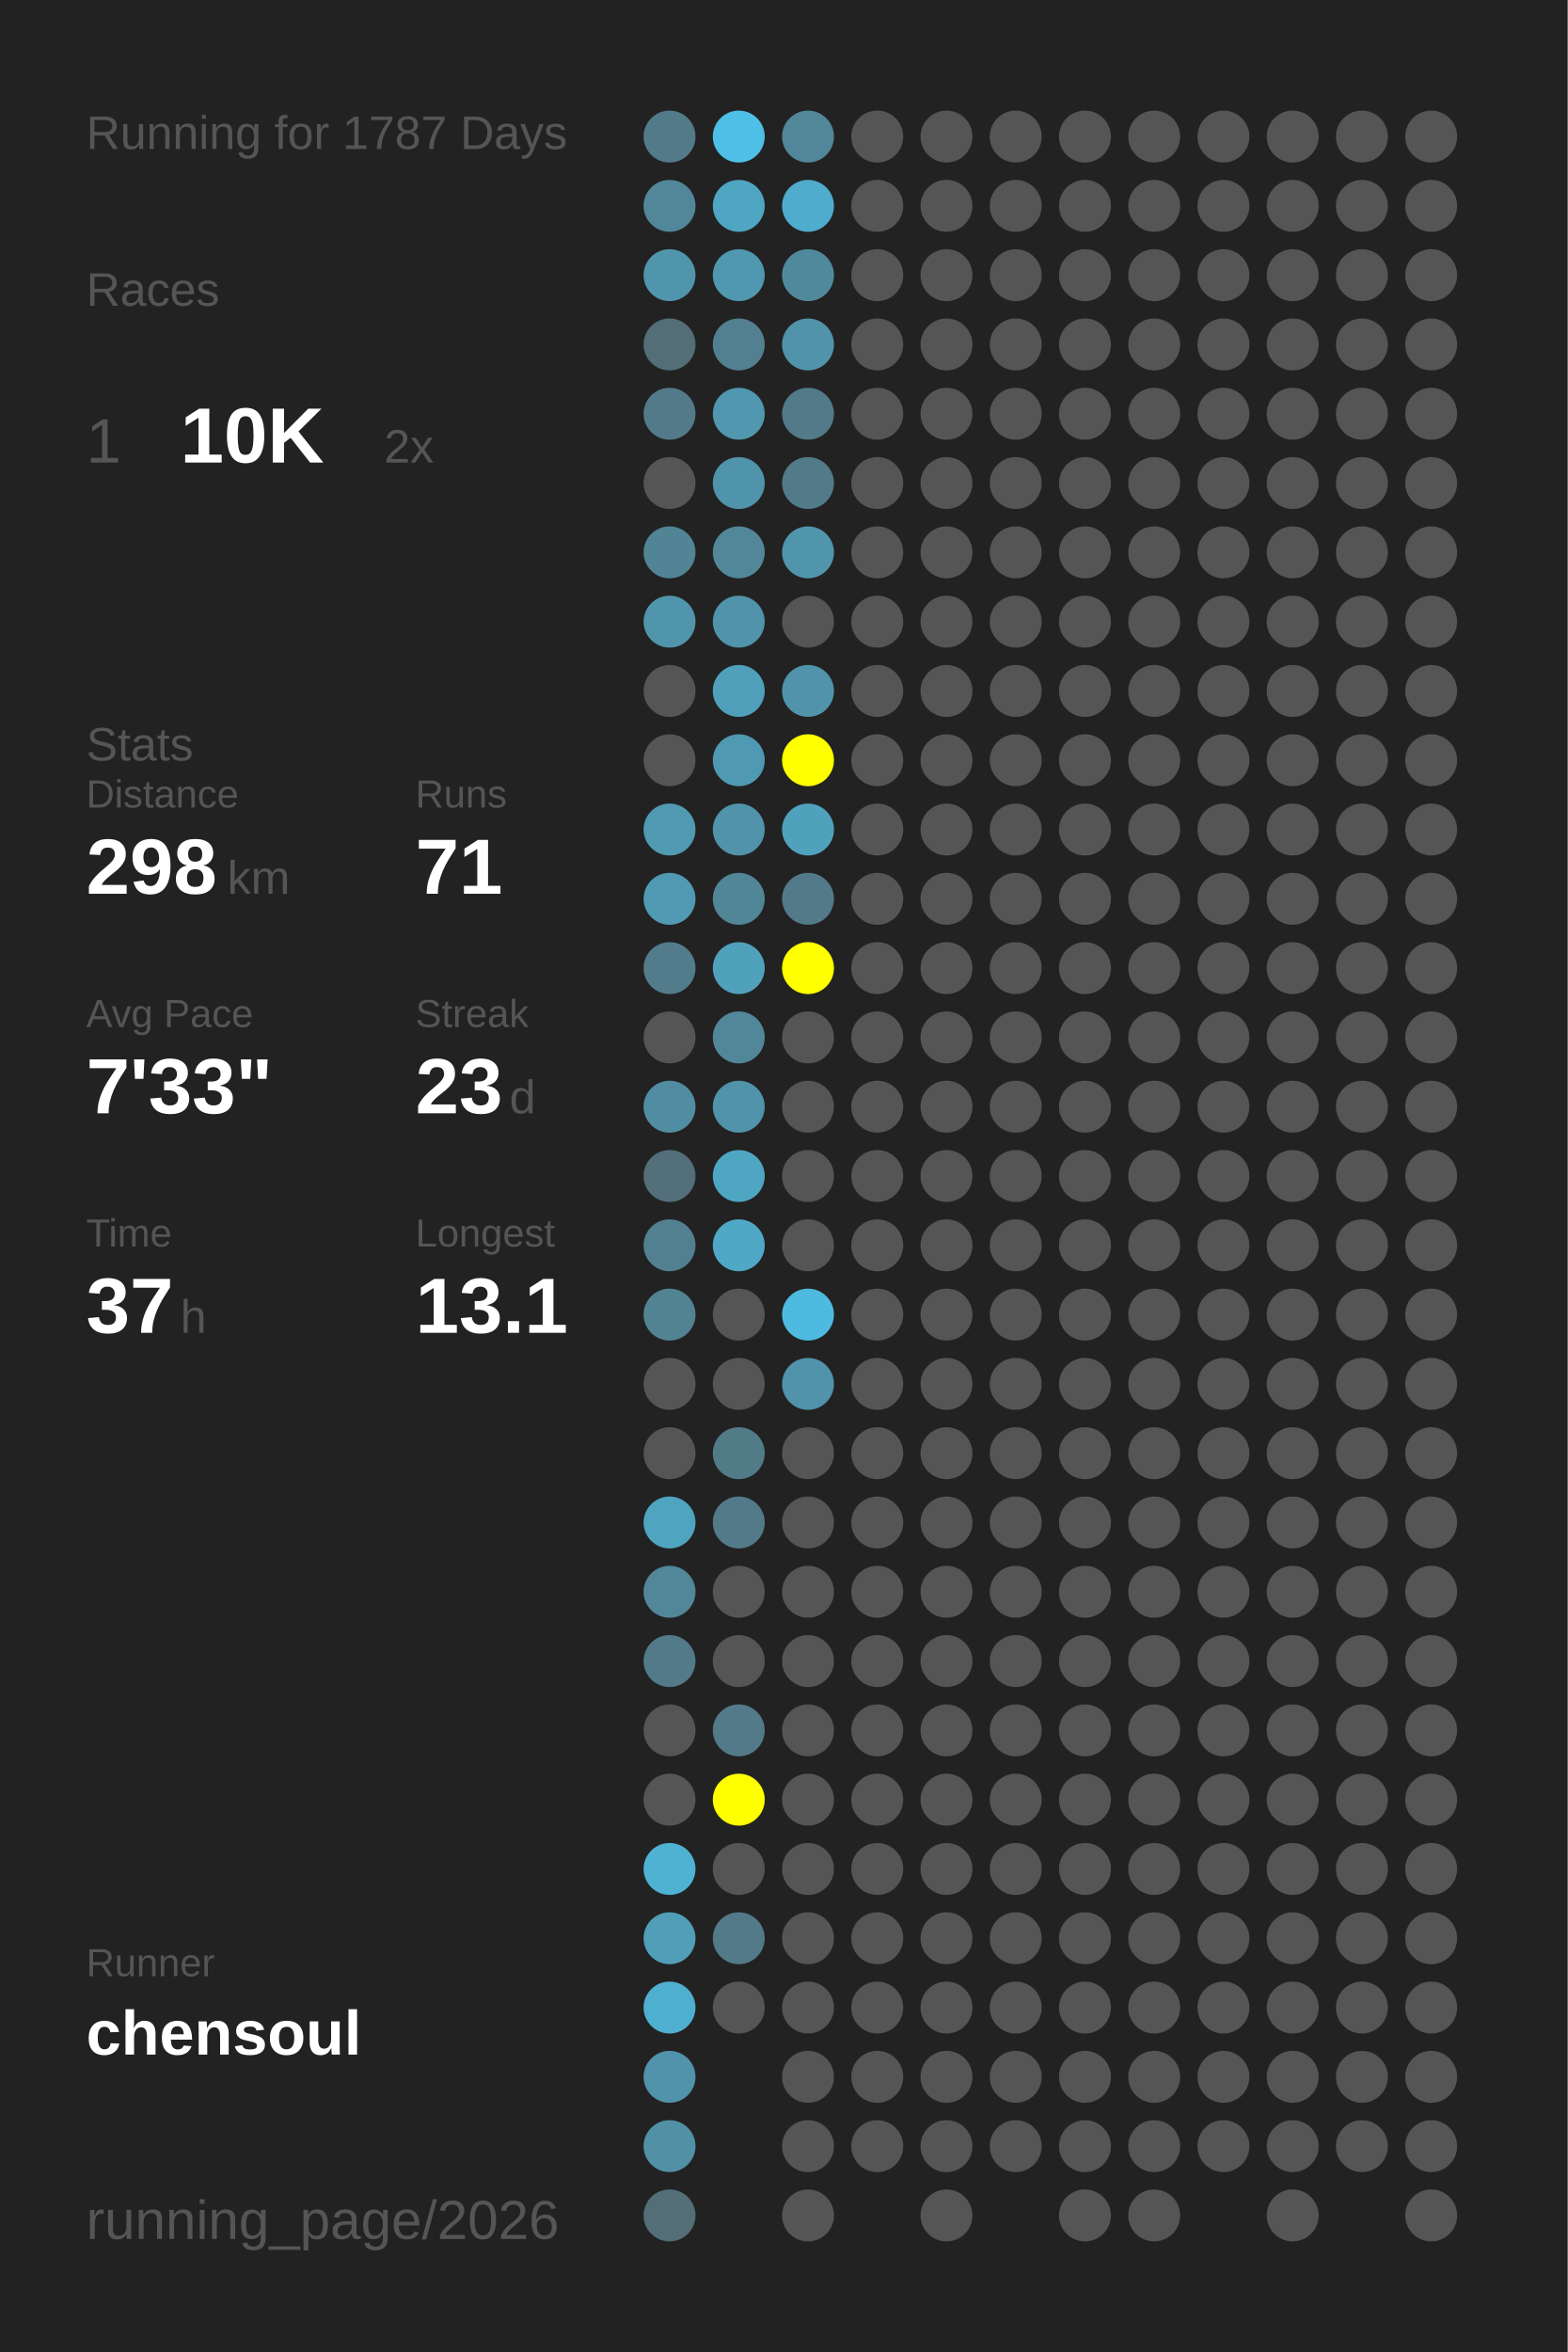
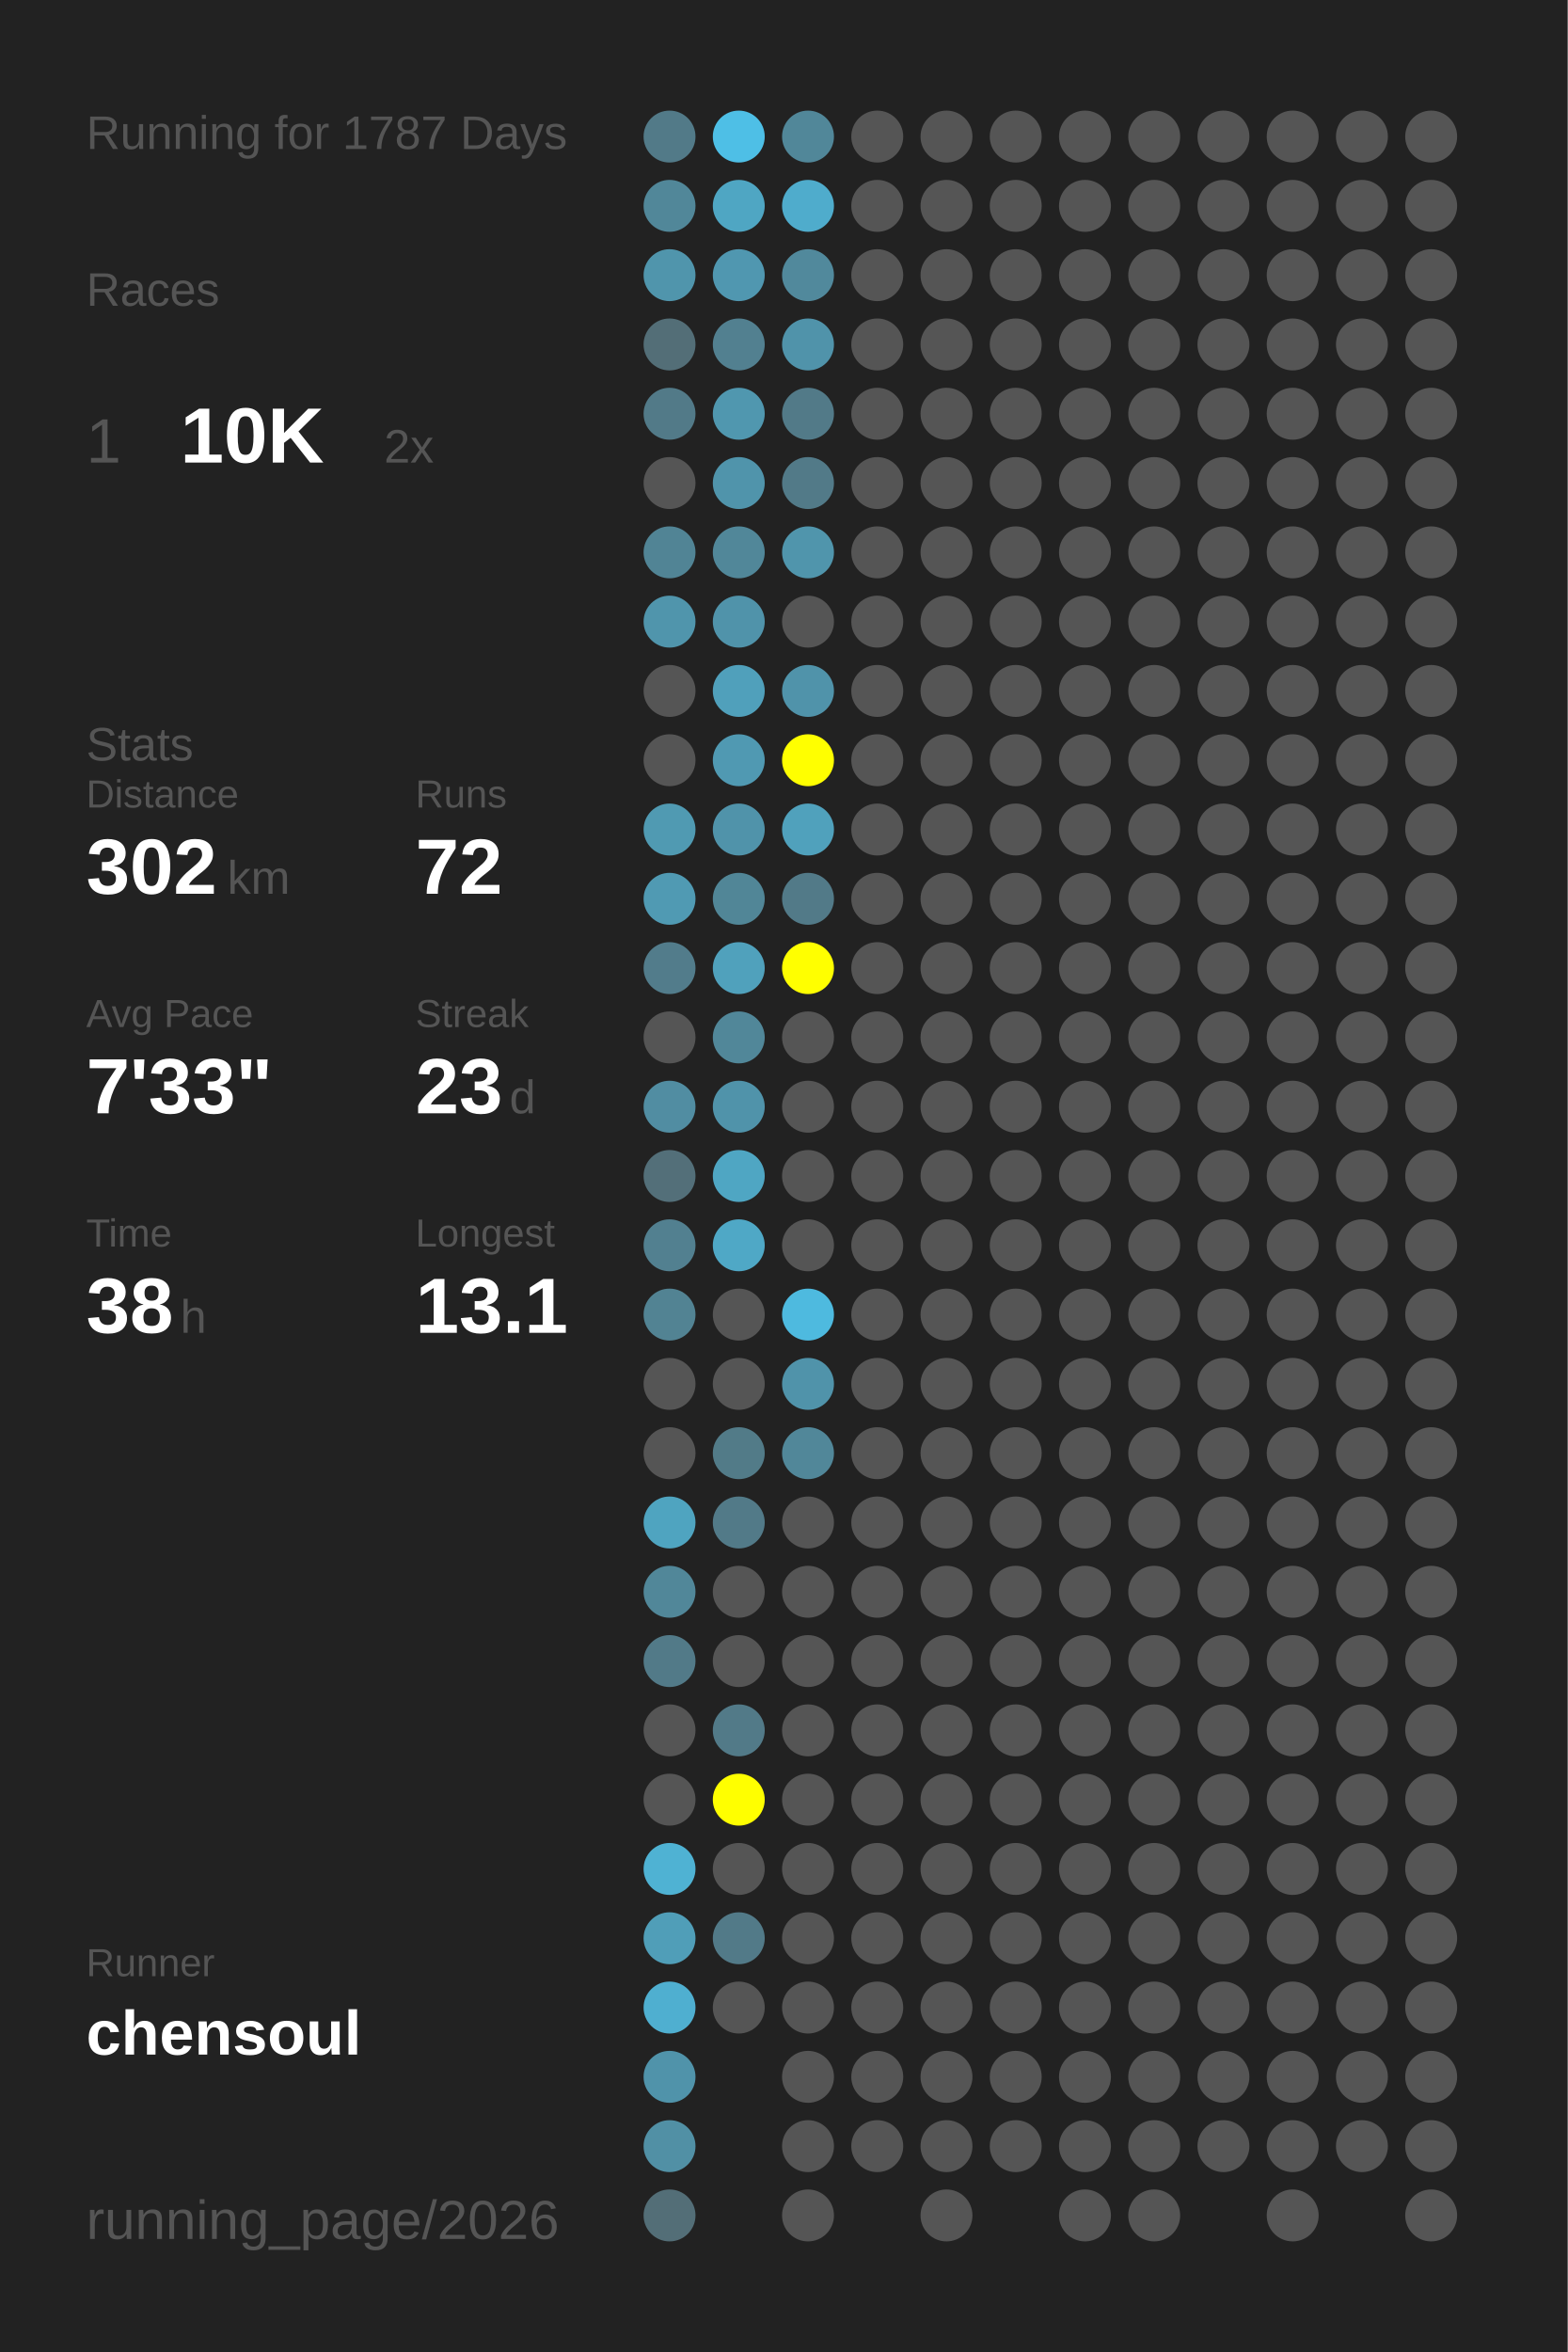
<svg xmlns="http://www.w3.org/2000/svg" baseProfile="full" height="300mm" version="1.1" viewBox="0,0,200,300" width="200mm">
  <defs />
  <rect fill="#222222" height="300" width="200" x="0" y="0" />
  <text fill="#555555" style="font-size:6px; font-family:Arial;" x="11" y="19">Running for 1787 Days</text>
  <text fill="#555555" style="font-size:6px; font-family:Arial;" x="11" y="39">Races</text>
  <text fill="#555555" style="font-size:8px; font-family:Arial;" x="11" y="59">1</text>
  <text fill="#FFFFFF" style="font-size:10px; font-family:Arial; font-weight:bold;" x="23" y="59">10K</text>
  <text fill="#555555" style="font-size:6px; font-family:Arial;" x="49" y="59">2x</text>
  <text fill="#555555" style="font-size:6px; font-family:Arial;" x="11" y="97">Stats</text>
  <text fill="#555555" style="font-size:5px; font-family:Arial;" x="11" y="103">Distance</text>
-   <text fill="#FFFFFF" style="font-size:10px; font-family:Arial; font-weight:bold;" x="11" y="114">298</text>
+   <text fill="#FFFFFF" style="font-size:10px; font-family:Arial; font-weight:bold;" x="11" y="114">302</text>
  <text fill="#555555" style="font-size:6px; font-family:Arial;" x="29" y="114">km</text>
  <text fill="#555555" style="font-size:5px; font-family:Arial;" x="53" y="103">Runs</text>
-   <text fill="#FFFFFF" style="font-size:10px; font-family:Arial; font-weight:bold;" x="53" y="114">71</text>
+   <text fill="#FFFFFF" style="font-size:10px; font-family:Arial; font-weight:bold;" x="53" y="114">72</text>
  <text fill="#555555" style="font-size:5px; font-family:Arial;" x="11" y="131">Avg Pace</text>
  <text fill="#FFFFFF" style="font-size:10px; font-family:Arial; font-weight:bold;" x="11" y="142">7'33"</text>
  <text fill="#555555" style="font-size:5px; font-family:Arial;" x="53" y="131">Streak</text>
  <text fill="#FFFFFF" style="font-size:10px; font-family:Arial; font-weight:bold;" x="53" y="142">23</text>
  <text fill="#555555" style="font-size:6px; font-family:Arial;" x="65" y="142">d</text>
  <text fill="#555555" style="font-size:5px; font-family:Arial;" x="11" y="159">Time</text>
-   <text fill="#FFFFFF" style="font-size:10px; font-family:Arial; font-weight:bold;" x="11" y="170">37</text>
+   <text fill="#FFFFFF" style="font-size:10px; font-family:Arial; font-weight:bold;" x="11" y="170">38</text>
  <text fill="#555555" style="font-size:6px; font-family:Arial;" x="23" y="170">h</text>
  <text fill="#555555" style="font-size:5px; font-family:Arial;" x="53" y="159">Longest</text>
  <text fill="#FFFFFF" style="font-size:10px; font-family:Arial; font-weight:bold;" x="53" y="170">13.1</text>
  <text fill="#555555" style="font-size:5px; font-family:Arial;" x="11" y="252.065">Runner</text>
  <text fill="#FFFFFF" style="font-size:8px; font-family:Arial; font-weight:bold;" x="11" y="262.065">chensoul</text>
  <text fill="#555555" style="font-size:7px; font-family:Arial;" x="11" y="285.581">running_page/2026</text>
  <circle cx="85.417" cy="17.419" fill="#527a88" r="3.312" />
  <circle cx="85.417" cy="26.258" fill="#518799" r="3.312" />
  <circle cx="85.417" cy="35.097" fill="#5095ac" r="3.312" />
  <circle cx="85.417" cy="43.935" fill="#536e77" r="3.312" />
  <circle cx="85.417" cy="52.774" fill="#527a88" r="3.312" />
  <circle cx="85.417" cy="61.613" fill="#555555" r="3.312" />
  <circle cx="85.417" cy="70.452" fill="#518495" r="3.312" />
  <circle cx="85.417" cy="79.29" fill="#5095ac" r="3.312" />
  <circle cx="85.417" cy="88.129" fill="#555555" r="3.312" />
  <circle cx="85.417" cy="96.968" fill="#555555" r="3.312" />
  <circle cx="85.417" cy="105.806" fill="#509ab2" r="3.312" />
  <circle cx="85.417" cy="114.645" fill="#509ab3" r="3.312" />
  <circle cx="85.417" cy="123.484" fill="#527c8b" r="3.312" />
  <circle cx="85.417" cy="132.323" fill="#555555" r="3.312" />
  <circle cx="85.417" cy="141.161" fill="#518da2" r="3.312" />
  <circle cx="85.417" cy="150" fill="#536f79" r="3.312" />
  <circle cx="85.417" cy="158.839" fill="#528090" r="3.312" />
  <circle cx="85.417" cy="167.677" fill="#528393" r="3.312" />
  <circle cx="85.417" cy="176.516" fill="#555555" r="3.312" />
  <circle cx="85.417" cy="185.355" fill="#555555" r="3.312" />
  <circle cx="85.417" cy="194.194" fill="#4fa4c0" r="3.312" />
  <circle cx="85.417" cy="203.032" fill="#518799" r="3.312" />
  <circle cx="85.417" cy="211.871" fill="#527a88" r="3.312" />
  <circle cx="85.417" cy="220.71" fill="#555555" r="3.312" />
  <circle cx="85.417" cy="229.548" fill="#555555" r="3.312" />
  <circle cx="85.417" cy="238.387" fill="#4fb2d3" r="3.312" />
  <circle cx="85.417" cy="247.226" fill="#509eb8" r="3.312" />
  <circle cx="85.417" cy="256.065" fill="#4fafd0" r="3.312" />
  <circle cx="85.417" cy="264.903" fill="#5093aa" r="3.312" />
  <circle cx="85.417" cy="273.742" fill="#5190a5" r="3.312" />
  <circle cx="85.417" cy="282.581" fill="#536e77" r="3.312" />
  <circle cx="94.25" cy="17.419" fill="#4ebfe6" r="3.312" />
  <circle cx="94.25" cy="26.258" fill="#4fa6c3" r="3.312" />
  <circle cx="94.25" cy="35.097" fill="#5097b0" r="3.312" />
  <circle cx="94.25" cy="43.935" fill="#528090" r="3.312" />
  <circle cx="94.25" cy="52.774" fill="#5097af" r="3.312" />
  <circle cx="94.25" cy="61.613" fill="#5094ab" r="3.312" />
  <circle cx="94.25" cy="70.452" fill="#518799" r="3.312" />
  <circle cx="94.25" cy="79.29" fill="#5093aa" r="3.312" />
  <circle cx="94.25" cy="88.129" fill="#50a0bb" r="3.312" />
  <circle cx="94.25" cy="96.968" fill="#5099b2" r="3.312" />
  <circle cx="94.25" cy="105.806" fill="#5093aa" r="3.312" />
  <circle cx="94.25" cy="114.645" fill="#518697" r="3.312" />
  <circle cx="94.25" cy="123.484" fill="#50a1bc" r="3.312" />
  <circle cx="94.25" cy="132.323" fill="#518799" r="3.312" />
  <circle cx="94.25" cy="141.161" fill="#5093aa" r="3.312" />
  <circle cx="94.25" cy="150" fill="#4fa6c3" r="3.312" />
  <circle cx="94.25" cy="158.839" fill="#4fa8c6" r="3.312" />
  <circle cx="94.25" cy="167.677" fill="#555555" r="3.312" />
  <circle cx="94.25" cy="176.516" fill="#555555" r="3.312" />
  <circle cx="94.25" cy="185.355" fill="#527b88" r="3.312" />
  <circle cx="94.25" cy="194.194" fill="#527a88" r="3.312" />
  <circle cx="94.25" cy="203.032" fill="#555555" r="3.312" />
  <circle cx="94.25" cy="211.871" fill="#555555" r="3.312" />
  <circle cx="94.25" cy="220.71" fill="#527a88" r="3.312" />
  <circle cx="94.25" cy="229.548" fill="#FFFF00" r="3.312" />
  <circle cx="94.25" cy="238.387" fill="#555555" r="3.312" />
  <circle cx="94.25" cy="247.226" fill="#527a88" r="3.312" />
  <circle cx="94.25" cy="256.065" fill="#555555" r="3.312" />
  <circle cx="103.083" cy="17.419" fill="#518799" r="3.312" />
  <circle cx="103.083" cy="26.258" fill="#4faccc" r="3.312" />
  <circle cx="103.083" cy="35.097" fill="#51899c" r="3.312" />
  <circle cx="103.083" cy="43.935" fill="#5093aa" r="3.312" />
  <circle cx="103.083" cy="52.774" fill="#527a88" r="3.312" />
  <circle cx="103.083" cy="61.613" fill="#527a88" r="3.312" />
  <circle cx="103.083" cy="70.452" fill="#5095ac" r="3.312" />
  <circle cx="103.083" cy="79.29" fill="#555555" r="3.312" />
  <circle cx="103.083" cy="88.129" fill="#5093aa" r="3.312" />
  <circle cx="103.083" cy="96.968" fill="#FFFF00" r="3.312" />
  <circle cx="103.083" cy="105.806" fill="#50a1bc" r="3.312" />
  <circle cx="103.083" cy="114.645" fill="#527a88" r="3.312" />
  <circle cx="103.083" cy="123.484" fill="#FFFF00" r="3.312" />
  <circle cx="103.083" cy="132.323" fill="#555555" r="3.312" />
  <circle cx="103.083" cy="141.161" fill="#555555" r="3.312" />
  <circle cx="103.083" cy="150" fill="#555555" r="3.312" />
  <circle cx="103.083" cy="158.839" fill="#555555" r="3.312" />
  <circle cx="103.083" cy="167.677" fill="#4ebadf" r="3.312" />
  <circle cx="103.083" cy="176.516" fill="#5093aa" r="3.312" />
-   <circle cx="103.083" cy="185.355" fill="#555555" r="3.312" />
+   <circle cx="103.083" cy="185.355" fill="#518799" r="3.312" />
  <circle cx="103.083" cy="194.194" fill="#555555" r="3.312" />
  <circle cx="103.083" cy="203.032" fill="#555555" r="3.312" />
  <circle cx="103.083" cy="211.871" fill="#555555" r="3.312" />
  <circle cx="103.083" cy="220.71" fill="#555555" r="3.312" />
  <circle cx="103.083" cy="229.548" fill="#555555" r="3.312" />
  <circle cx="103.083" cy="238.387" fill="#555555" r="3.312" />
  <circle cx="103.083" cy="247.226" fill="#555555" r="3.312" />
  <circle cx="103.083" cy="256.065" fill="#555555" r="3.312" />
  <circle cx="103.083" cy="264.903" fill="#555555" r="3.312" />
  <circle cx="103.083" cy="273.742" fill="#555555" r="3.312" />
  <circle cx="103.083" cy="282.581" fill="#555555" r="3.312" />
  <circle cx="111.917" cy="17.419" fill="#555555" r="3.312" />
  <circle cx="111.917" cy="26.258" fill="#555555" r="3.312" />
  <circle cx="111.917" cy="35.097" fill="#555555" r="3.312" />
  <circle cx="111.917" cy="43.935" fill="#555555" r="3.312" />
  <circle cx="111.917" cy="52.774" fill="#555555" r="3.312" />
  <circle cx="111.917" cy="61.613" fill="#555555" r="3.312" />
  <circle cx="111.917" cy="70.452" fill="#555555" r="3.312" />
  <circle cx="111.917" cy="79.29" fill="#555555" r="3.312" />
  <circle cx="111.917" cy="88.129" fill="#555555" r="3.312" />
  <circle cx="111.917" cy="96.968" fill="#555555" r="3.312" />
  <circle cx="111.917" cy="105.806" fill="#555555" r="3.312" />
  <circle cx="111.917" cy="114.645" fill="#555555" r="3.312" />
  <circle cx="111.917" cy="123.484" fill="#555555" r="3.312" />
  <circle cx="111.917" cy="132.323" fill="#555555" r="3.312" />
  <circle cx="111.917" cy="141.161" fill="#555555" r="3.312" />
  <circle cx="111.917" cy="150" fill="#555555" r="3.312" />
  <circle cx="111.917" cy="158.839" fill="#555555" r="3.312" />
  <circle cx="111.917" cy="167.677" fill="#555555" r="3.312" />
  <circle cx="111.917" cy="176.516" fill="#555555" r="3.312" />
  <circle cx="111.917" cy="185.355" fill="#555555" r="3.312" />
  <circle cx="111.917" cy="194.194" fill="#555555" r="3.312" />
  <circle cx="111.917" cy="203.032" fill="#555555" r="3.312" />
  <circle cx="111.917" cy="211.871" fill="#555555" r="3.312" />
  <circle cx="111.917" cy="220.71" fill="#555555" r="3.312" />
  <circle cx="111.917" cy="229.548" fill="#555555" r="3.312" />
  <circle cx="111.917" cy="238.387" fill="#555555" r="3.312" />
  <circle cx="111.917" cy="247.226" fill="#555555" r="3.312" />
  <circle cx="111.917" cy="256.065" fill="#555555" r="3.312" />
  <circle cx="111.917" cy="264.903" fill="#555555" r="3.312" />
  <circle cx="111.917" cy="273.742" fill="#555555" r="3.312" />
  <circle cx="120.75" cy="17.419" fill="#555555" r="3.312" />
  <circle cx="120.75" cy="26.258" fill="#555555" r="3.312" />
  <circle cx="120.75" cy="35.097" fill="#555555" r="3.312" />
  <circle cx="120.75" cy="43.935" fill="#555555" r="3.312" />
  <circle cx="120.75" cy="52.774" fill="#555555" r="3.312" />
  <circle cx="120.75" cy="61.613" fill="#555555" r="3.312" />
  <circle cx="120.75" cy="70.452" fill="#555555" r="3.312" />
  <circle cx="120.75" cy="79.29" fill="#555555" r="3.312" />
  <circle cx="120.75" cy="88.129" fill="#555555" r="3.312" />
  <circle cx="120.75" cy="96.968" fill="#555555" r="3.312" />
  <circle cx="120.75" cy="105.806" fill="#555555" r="3.312" />
  <circle cx="120.75" cy="114.645" fill="#555555" r="3.312" />
  <circle cx="120.75" cy="123.484" fill="#555555" r="3.312" />
  <circle cx="120.75" cy="132.323" fill="#555555" r="3.312" />
  <circle cx="120.75" cy="141.161" fill="#555555" r="3.312" />
  <circle cx="120.75" cy="150" fill="#555555" r="3.312" />
  <circle cx="120.75" cy="158.839" fill="#555555" r="3.312" />
  <circle cx="120.75" cy="167.677" fill="#555555" r="3.312" />
  <circle cx="120.75" cy="176.516" fill="#555555" r="3.312" />
  <circle cx="120.75" cy="185.355" fill="#555555" r="3.312" />
  <circle cx="120.75" cy="194.194" fill="#555555" r="3.312" />
  <circle cx="120.75" cy="203.032" fill="#555555" r="3.312" />
  <circle cx="120.75" cy="211.871" fill="#555555" r="3.312" />
  <circle cx="120.75" cy="220.71" fill="#555555" r="3.312" />
  <circle cx="120.75" cy="229.548" fill="#555555" r="3.312" />
  <circle cx="120.75" cy="238.387" fill="#555555" r="3.312" />
  <circle cx="120.75" cy="247.226" fill="#555555" r="3.312" />
  <circle cx="120.75" cy="256.065" fill="#555555" r="3.312" />
  <circle cx="120.75" cy="264.903" fill="#555555" r="3.312" />
  <circle cx="120.75" cy="273.742" fill="#555555" r="3.312" />
  <circle cx="120.75" cy="282.581" fill="#555555" r="3.312" />
  <circle cx="129.583" cy="17.419" fill="#555555" r="3.312" />
  <circle cx="129.583" cy="26.258" fill="#555555" r="3.312" />
  <circle cx="129.583" cy="35.097" fill="#555555" r="3.312" />
  <circle cx="129.583" cy="43.935" fill="#555555" r="3.312" />
  <circle cx="129.583" cy="52.774" fill="#555555" r="3.312" />
  <circle cx="129.583" cy="61.613" fill="#555555" r="3.312" />
  <circle cx="129.583" cy="70.452" fill="#555555" r="3.312" />
  <circle cx="129.583" cy="79.29" fill="#555555" r="3.312" />
  <circle cx="129.583" cy="88.129" fill="#555555" r="3.312" />
  <circle cx="129.583" cy="96.968" fill="#555555" r="3.312" />
  <circle cx="129.583" cy="105.806" fill="#555555" r="3.312" />
  <circle cx="129.583" cy="114.645" fill="#555555" r="3.312" />
  <circle cx="129.583" cy="123.484" fill="#555555" r="3.312" />
  <circle cx="129.583" cy="132.323" fill="#555555" r="3.312" />
  <circle cx="129.583" cy="141.161" fill="#555555" r="3.312" />
  <circle cx="129.583" cy="150" fill="#555555" r="3.312" />
  <circle cx="129.583" cy="158.839" fill="#555555" r="3.312" />
  <circle cx="129.583" cy="167.677" fill="#555555" r="3.312" />
  <circle cx="129.583" cy="176.516" fill="#555555" r="3.312" />
  <circle cx="129.583" cy="185.355" fill="#555555" r="3.312" />
  <circle cx="129.583" cy="194.194" fill="#555555" r="3.312" />
  <circle cx="129.583" cy="203.032" fill="#555555" r="3.312" />
  <circle cx="129.583" cy="211.871" fill="#555555" r="3.312" />
  <circle cx="129.583" cy="220.71" fill="#555555" r="3.312" />
  <circle cx="129.583" cy="229.548" fill="#555555" r="3.312" />
  <circle cx="129.583" cy="238.387" fill="#555555" r="3.312" />
  <circle cx="129.583" cy="247.226" fill="#555555" r="3.312" />
  <circle cx="129.583" cy="256.065" fill="#555555" r="3.312" />
  <circle cx="129.583" cy="264.903" fill="#555555" r="3.312" />
  <circle cx="129.583" cy="273.742" fill="#555555" r="3.312" />
  <circle cx="138.417" cy="17.419" fill="#555555" r="3.312" />
  <circle cx="138.417" cy="26.258" fill="#555555" r="3.312" />
  <circle cx="138.417" cy="35.097" fill="#555555" r="3.312" />
  <circle cx="138.417" cy="43.935" fill="#555555" r="3.312" />
  <circle cx="138.417" cy="52.774" fill="#555555" r="3.312" />
  <circle cx="138.417" cy="61.613" fill="#555555" r="3.312" />
  <circle cx="138.417" cy="70.452" fill="#555555" r="3.312" />
  <circle cx="138.417" cy="79.29" fill="#555555" r="3.312" />
  <circle cx="138.417" cy="88.129" fill="#555555" r="3.312" />
  <circle cx="138.417" cy="96.968" fill="#555555" r="3.312" />
  <circle cx="138.417" cy="105.806" fill="#555555" r="3.312" />
  <circle cx="138.417" cy="114.645" fill="#555555" r="3.312" />
  <circle cx="138.417" cy="123.484" fill="#555555" r="3.312" />
  <circle cx="138.417" cy="132.323" fill="#555555" r="3.312" />
  <circle cx="138.417" cy="141.161" fill="#555555" r="3.312" />
  <circle cx="138.417" cy="150" fill="#555555" r="3.312" />
  <circle cx="138.417" cy="158.839" fill="#555555" r="3.312" />
  <circle cx="138.417" cy="167.677" fill="#555555" r="3.312" />
  <circle cx="138.417" cy="176.516" fill="#555555" r="3.312" />
  <circle cx="138.417" cy="185.355" fill="#555555" r="3.312" />
  <circle cx="138.417" cy="194.194" fill="#555555" r="3.312" />
  <circle cx="138.417" cy="203.032" fill="#555555" r="3.312" />
  <circle cx="138.417" cy="211.871" fill="#555555" r="3.312" />
  <circle cx="138.417" cy="220.71" fill="#555555" r="3.312" />
  <circle cx="138.417" cy="229.548" fill="#555555" r="3.312" />
  <circle cx="138.417" cy="238.387" fill="#555555" r="3.312" />
  <circle cx="138.417" cy="247.226" fill="#555555" r="3.312" />
  <circle cx="138.417" cy="256.065" fill="#555555" r="3.312" />
  <circle cx="138.417" cy="264.903" fill="#555555" r="3.312" />
  <circle cx="138.417" cy="273.742" fill="#555555" r="3.312" />
  <circle cx="138.417" cy="282.581" fill="#555555" r="3.312" />
  <circle cx="147.25" cy="17.419" fill="#555555" r="3.312" />
  <circle cx="147.25" cy="26.258" fill="#555555" r="3.312" />
  <circle cx="147.25" cy="35.097" fill="#555555" r="3.312" />
  <circle cx="147.25" cy="43.935" fill="#555555" r="3.312" />
  <circle cx="147.25" cy="52.774" fill="#555555" r="3.312" />
  <circle cx="147.25" cy="61.613" fill="#555555" r="3.312" />
  <circle cx="147.25" cy="70.452" fill="#555555" r="3.312" />
  <circle cx="147.25" cy="79.29" fill="#555555" r="3.312" />
  <circle cx="147.25" cy="88.129" fill="#555555" r="3.312" />
  <circle cx="147.25" cy="96.968" fill="#555555" r="3.312" />
  <circle cx="147.25" cy="105.806" fill="#555555" r="3.312" />
  <circle cx="147.25" cy="114.645" fill="#555555" r="3.312" />
  <circle cx="147.25" cy="123.484" fill="#555555" r="3.312" />
  <circle cx="147.25" cy="132.323" fill="#555555" r="3.312" />
  <circle cx="147.25" cy="141.161" fill="#555555" r="3.312" />
  <circle cx="147.25" cy="150" fill="#555555" r="3.312" />
  <circle cx="147.25" cy="158.839" fill="#555555" r="3.312" />
  <circle cx="147.25" cy="167.677" fill="#555555" r="3.312" />
  <circle cx="147.25" cy="176.516" fill="#555555" r="3.312" />
  <circle cx="147.25" cy="185.355" fill="#555555" r="3.312" />
  <circle cx="147.25" cy="194.194" fill="#555555" r="3.312" />
  <circle cx="147.25" cy="203.032" fill="#555555" r="3.312" />
  <circle cx="147.25" cy="211.871" fill="#555555" r="3.312" />
  <circle cx="147.25" cy="220.71" fill="#555555" r="3.312" />
  <circle cx="147.25" cy="229.548" fill="#555555" r="3.312" />
  <circle cx="147.25" cy="238.387" fill="#555555" r="3.312" />
  <circle cx="147.25" cy="247.226" fill="#555555" r="3.312" />
  <circle cx="147.25" cy="256.065" fill="#555555" r="3.312" />
  <circle cx="147.25" cy="264.903" fill="#555555" r="3.312" />
  <circle cx="147.25" cy="273.742" fill="#555555" r="3.312" />
  <circle cx="147.25" cy="282.581" fill="#555555" r="3.312" />
  <circle cx="156.083" cy="17.419" fill="#555555" r="3.312" />
  <circle cx="156.083" cy="26.258" fill="#555555" r="3.312" />
  <circle cx="156.083" cy="35.097" fill="#555555" r="3.312" />
  <circle cx="156.083" cy="43.935" fill="#555555" r="3.312" />
  <circle cx="156.083" cy="52.774" fill="#555555" r="3.312" />
  <circle cx="156.083" cy="61.613" fill="#555555" r="3.312" />
  <circle cx="156.083" cy="70.452" fill="#555555" r="3.312" />
  <circle cx="156.083" cy="79.29" fill="#555555" r="3.312" />
  <circle cx="156.083" cy="88.129" fill="#555555" r="3.312" />
  <circle cx="156.083" cy="96.968" fill="#555555" r="3.312" />
  <circle cx="156.083" cy="105.806" fill="#555555" r="3.312" />
  <circle cx="156.083" cy="114.645" fill="#555555" r="3.312" />
  <circle cx="156.083" cy="123.484" fill="#555555" r="3.312" />
  <circle cx="156.083" cy="132.323" fill="#555555" r="3.312" />
  <circle cx="156.083" cy="141.161" fill="#555555" r="3.312" />
  <circle cx="156.083" cy="150" fill="#555555" r="3.312" />
  <circle cx="156.083" cy="158.839" fill="#555555" r="3.312" />
  <circle cx="156.083" cy="167.677" fill="#555555" r="3.312" />
  <circle cx="156.083" cy="176.516" fill="#555555" r="3.312" />
  <circle cx="156.083" cy="185.355" fill="#555555" r="3.312" />
  <circle cx="156.083" cy="194.194" fill="#555555" r="3.312" />
  <circle cx="156.083" cy="203.032" fill="#555555" r="3.312" />
  <circle cx="156.083" cy="211.871" fill="#555555" r="3.312" />
  <circle cx="156.083" cy="220.71" fill="#555555" r="3.312" />
  <circle cx="156.083" cy="229.548" fill="#555555" r="3.312" />
  <circle cx="156.083" cy="238.387" fill="#555555" r="3.312" />
  <circle cx="156.083" cy="247.226" fill="#555555" r="3.312" />
  <circle cx="156.083" cy="256.065" fill="#555555" r="3.312" />
  <circle cx="156.083" cy="264.903" fill="#555555" r="3.312" />
  <circle cx="156.083" cy="273.742" fill="#555555" r="3.312" />
  <circle cx="164.917" cy="17.419" fill="#555555" r="3.312" />
  <circle cx="164.917" cy="26.258" fill="#555555" r="3.312" />
  <circle cx="164.917" cy="35.097" fill="#555555" r="3.312" />
  <circle cx="164.917" cy="43.935" fill="#555555" r="3.312" />
  <circle cx="164.917" cy="52.774" fill="#555555" r="3.312" />
  <circle cx="164.917" cy="61.613" fill="#555555" r="3.312" />
  <circle cx="164.917" cy="70.452" fill="#555555" r="3.312" />
  <circle cx="164.917" cy="79.29" fill="#555555" r="3.312" />
  <circle cx="164.917" cy="88.129" fill="#555555" r="3.312" />
  <circle cx="164.917" cy="96.968" fill="#555555" r="3.312" />
  <circle cx="164.917" cy="105.806" fill="#555555" r="3.312" />
  <circle cx="164.917" cy="114.645" fill="#555555" r="3.312" />
  <circle cx="164.917" cy="123.484" fill="#555555" r="3.312" />
  <circle cx="164.917" cy="132.323" fill="#555555" r="3.312" />
  <circle cx="164.917" cy="141.161" fill="#555555" r="3.312" />
  <circle cx="164.917" cy="150" fill="#555555" r="3.312" />
  <circle cx="164.917" cy="158.839" fill="#555555" r="3.312" />
  <circle cx="164.917" cy="167.677" fill="#555555" r="3.312" />
  <circle cx="164.917" cy="176.516" fill="#555555" r="3.312" />
  <circle cx="164.917" cy="185.355" fill="#555555" r="3.312" />
  <circle cx="164.917" cy="194.194" fill="#555555" r="3.312" />
  <circle cx="164.917" cy="203.032" fill="#555555" r="3.312" />
  <circle cx="164.917" cy="211.871" fill="#555555" r="3.312" />
  <circle cx="164.917" cy="220.71" fill="#555555" r="3.312" />
  <circle cx="164.917" cy="229.548" fill="#555555" r="3.312" />
  <circle cx="164.917" cy="238.387" fill="#555555" r="3.312" />
  <circle cx="164.917" cy="247.226" fill="#555555" r="3.312" />
  <circle cx="164.917" cy="256.065" fill="#555555" r="3.312" />
  <circle cx="164.917" cy="264.903" fill="#555555" r="3.312" />
  <circle cx="164.917" cy="273.742" fill="#555555" r="3.312" />
  <circle cx="164.917" cy="282.581" fill="#555555" r="3.312" />
  <circle cx="173.75" cy="17.419" fill="#555555" r="3.312" />
  <circle cx="173.75" cy="26.258" fill="#555555" r="3.312" />
  <circle cx="173.75" cy="35.097" fill="#555555" r="3.312" />
  <circle cx="173.75" cy="43.935" fill="#555555" r="3.312" />
  <circle cx="173.75" cy="52.774" fill="#555555" r="3.312" />
  <circle cx="173.75" cy="61.613" fill="#555555" r="3.312" />
  <circle cx="173.75" cy="70.452" fill="#555555" r="3.312" />
  <circle cx="173.75" cy="79.29" fill="#555555" r="3.312" />
  <circle cx="173.75" cy="88.129" fill="#555555" r="3.312" />
  <circle cx="173.75" cy="96.968" fill="#555555" r="3.312" />
  <circle cx="173.75" cy="105.806" fill="#555555" r="3.312" />
  <circle cx="173.75" cy="114.645" fill="#555555" r="3.312" />
  <circle cx="173.75" cy="123.484" fill="#555555" r="3.312" />
  <circle cx="173.75" cy="132.323" fill="#555555" r="3.312" />
  <circle cx="173.75" cy="141.161" fill="#555555" r="3.312" />
  <circle cx="173.75" cy="150" fill="#555555" r="3.312" />
  <circle cx="173.75" cy="158.839" fill="#555555" r="3.312" />
  <circle cx="173.75" cy="167.677" fill="#555555" r="3.312" />
  <circle cx="173.75" cy="176.516" fill="#555555" r="3.312" />
  <circle cx="173.75" cy="185.355" fill="#555555" r="3.312" />
  <circle cx="173.75" cy="194.194" fill="#555555" r="3.312" />
  <circle cx="173.75" cy="203.032" fill="#555555" r="3.312" />
  <circle cx="173.75" cy="211.871" fill="#555555" r="3.312" />
  <circle cx="173.75" cy="220.71" fill="#555555" r="3.312" />
  <circle cx="173.75" cy="229.548" fill="#555555" r="3.312" />
  <circle cx="173.75" cy="238.387" fill="#555555" r="3.312" />
  <circle cx="173.75" cy="247.226" fill="#555555" r="3.312" />
  <circle cx="173.75" cy="256.065" fill="#555555" r="3.312" />
  <circle cx="173.75" cy="264.903" fill="#555555" r="3.312" />
  <circle cx="173.75" cy="273.742" fill="#555555" r="3.312" />
  <circle cx="182.583" cy="17.419" fill="#555555" r="3.312" />
  <circle cx="182.583" cy="26.258" fill="#555555" r="3.312" />
  <circle cx="182.583" cy="35.097" fill="#555555" r="3.312" />
  <circle cx="182.583" cy="43.935" fill="#555555" r="3.312" />
  <circle cx="182.583" cy="52.774" fill="#555555" r="3.312" />
  <circle cx="182.583" cy="61.613" fill="#555555" r="3.312" />
  <circle cx="182.583" cy="70.452" fill="#555555" r="3.312" />
  <circle cx="182.583" cy="79.29" fill="#555555" r="3.312" />
  <circle cx="182.583" cy="88.129" fill="#555555" r="3.312" />
  <circle cx="182.583" cy="96.968" fill="#555555" r="3.312" />
  <circle cx="182.583" cy="105.806" fill="#555555" r="3.312" />
  <circle cx="182.583" cy="114.645" fill="#555555" r="3.312" />
  <circle cx="182.583" cy="123.484" fill="#555555" r="3.312" />
  <circle cx="182.583" cy="132.323" fill="#555555" r="3.312" />
  <circle cx="182.583" cy="141.161" fill="#555555" r="3.312" />
  <circle cx="182.583" cy="150" fill="#555555" r="3.312" />
  <circle cx="182.583" cy="158.839" fill="#555555" r="3.312" />
  <circle cx="182.583" cy="167.677" fill="#555555" r="3.312" />
  <circle cx="182.583" cy="176.516" fill="#555555" r="3.312" />
  <circle cx="182.583" cy="185.355" fill="#555555" r="3.312" />
  <circle cx="182.583" cy="194.194" fill="#555555" r="3.312" />
  <circle cx="182.583" cy="203.032" fill="#555555" r="3.312" />
  <circle cx="182.583" cy="211.871" fill="#555555" r="3.312" />
  <circle cx="182.583" cy="220.71" fill="#555555" r="3.312" />
  <circle cx="182.583" cy="229.548" fill="#555555" r="3.312" />
  <circle cx="182.583" cy="238.387" fill="#555555" r="3.312" />
  <circle cx="182.583" cy="247.226" fill="#555555" r="3.312" />
  <circle cx="182.583" cy="256.065" fill="#555555" r="3.312" />
  <circle cx="182.583" cy="264.903" fill="#555555" r="3.312" />
  <circle cx="182.583" cy="273.742" fill="#555555" r="3.312" />
  <circle cx="182.583" cy="282.581" fill="#555555" r="3.312" />
</svg>
